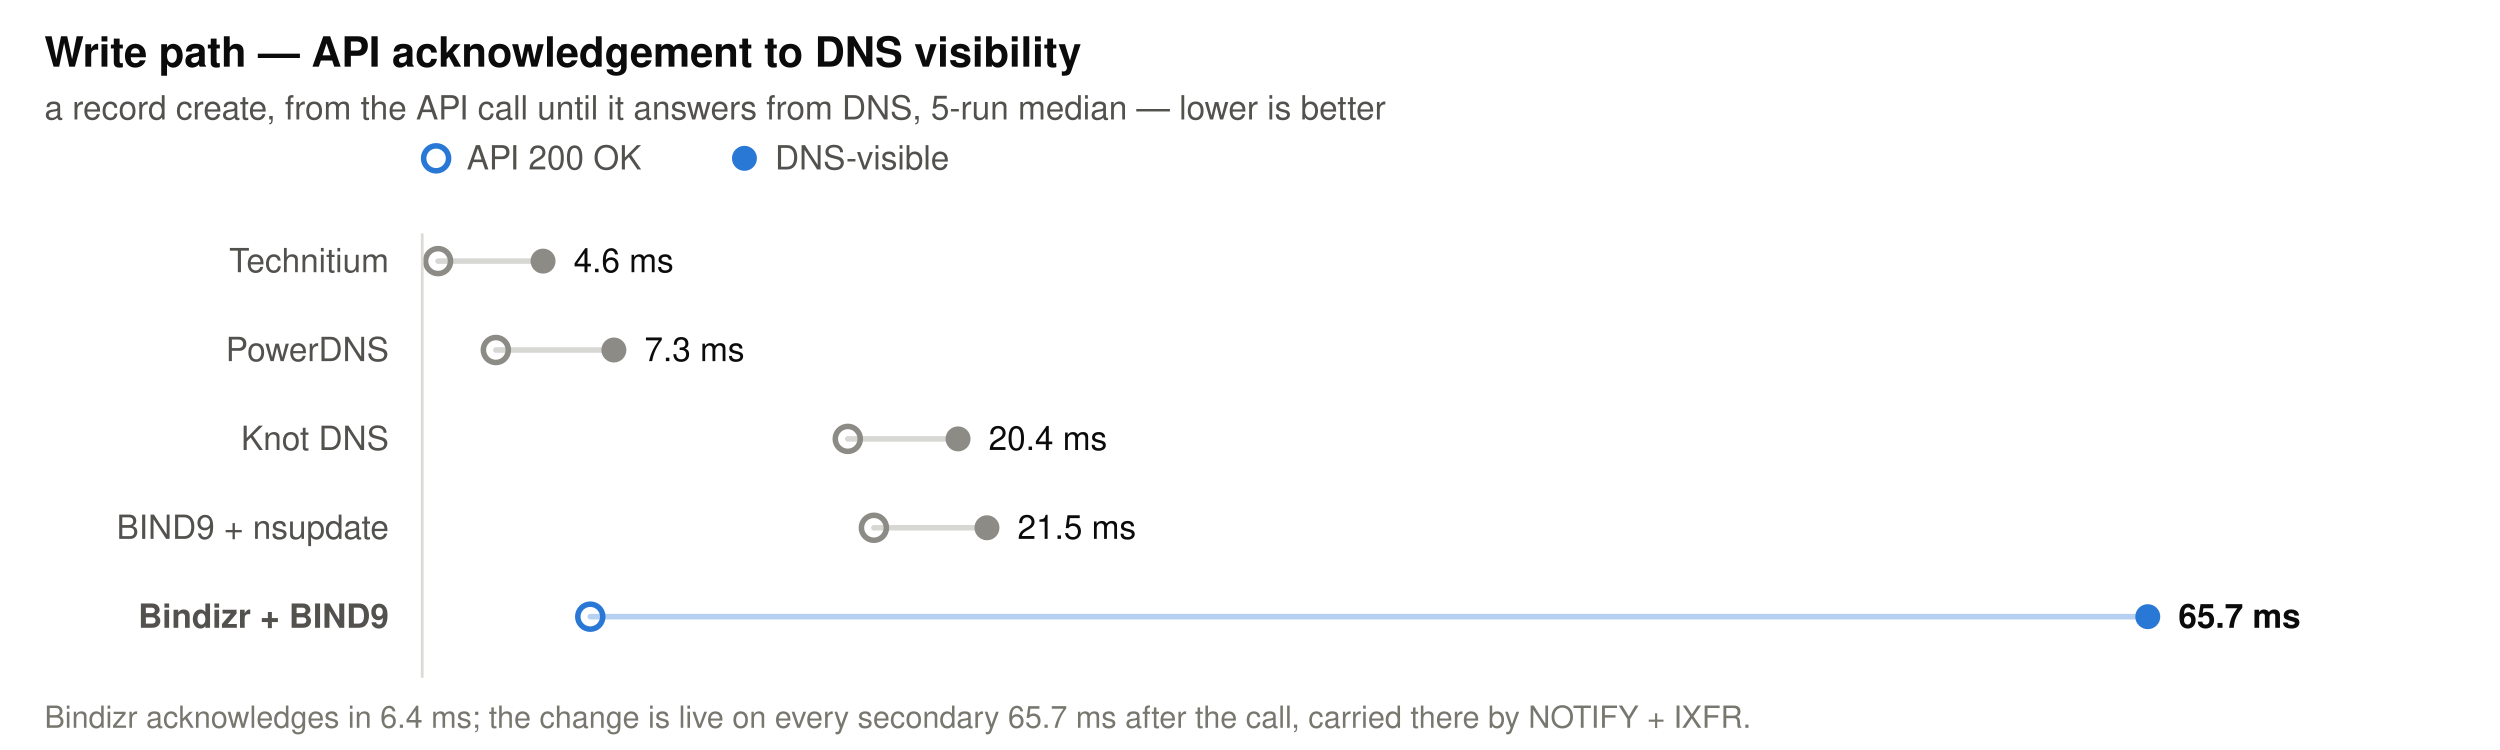
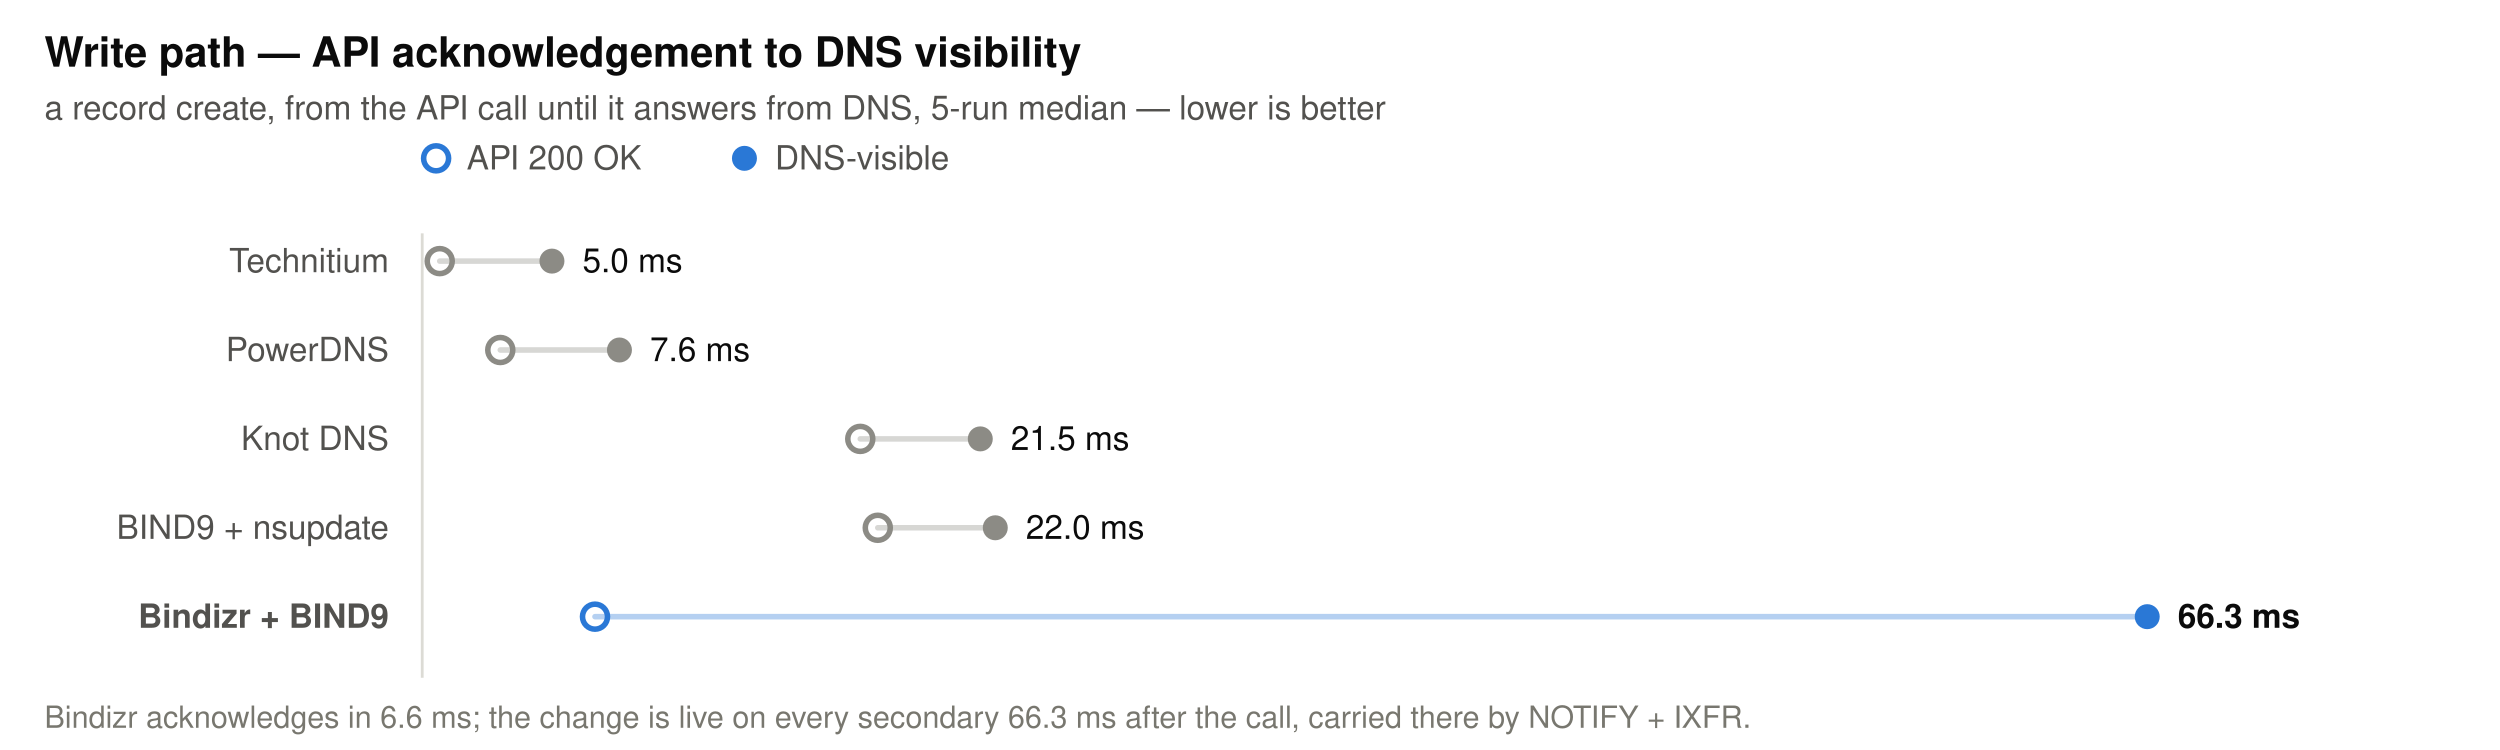
<svg xmlns="http://www.w3.org/2000/svg" width="900" height="270" viewBox="0 0 900 270" role="img">
  <text x="16.0" y="24.0" font-family="-apple-system, BlinkMacSystemFont, 'Segoe UI', Helvetica, Arial, sans-serif" font-size="15" font-weight="600" fill="#0b0b0b" text-anchor="start">Write path — API acknowledgement to DNS visibility</text>
  <text x="16.0" y="43.0" font-family="-apple-system, BlinkMacSystemFont, 'Segoe UI', Helvetica, Arial, sans-serif" font-size="12" font-weight="400" fill="#52514e" text-anchor="start">a record create, from the API call until it answers from DNS, 5-run median — lower is better</text>
  <circle cx="157" cy="57" r="4.5" fill="none" stroke="#2a78d6" stroke-width="2" />
  <text x="168.0" y="61.0" font-family="-apple-system, BlinkMacSystemFont, 'Segoe UI', Helvetica, Arial, sans-serif" font-size="12" font-weight="400" fill="#52514e" text-anchor="start">API 200 OK</text>
  <circle cx="268" cy="57" r="4.5" fill="#2a78d6" />
  <text x="279.0" y="61.0" font-family="-apple-system, BlinkMacSystemFont, 'Segoe UI', Helvetica, Arial, sans-serif" font-size="12" font-weight="400" fill="#52514e" text-anchor="start">DNS-visible</text>
  <text x="140.0" y="98.0" font-family="-apple-system, BlinkMacSystemFont, 'Segoe UI', Helvetica, Arial, sans-serif" font-size="12" font-weight="400" fill="#52514e" text-anchor="end">Technitium</text>
-   <line x1="157.7" y1="94.0" x2="195.5" y2="94.0" stroke="#8c8b85" stroke-width="2" stroke-linecap="round" opacity="0.35" />
-   <circle cx="157.7" cy="94.0" r="4.5" fill="none" stroke="#8c8b85" stroke-width="2" />
-   <circle cx="195.5" cy="94.0" r="4.5" fill="#8c8b85" />
-   <text x="206.5" y="98.0" font-family="-apple-system, BlinkMacSystemFont, 'Segoe UI', Helvetica, Arial, sans-serif" font-size="12" font-weight="400" fill="#0b0b0b" text-anchor="start">4.6 ms</text>
+   <line x1="158.3" y1="94.0" x2="198.7" y2="94.0" stroke="#8c8b85" stroke-width="2" stroke-linecap="round" opacity="0.35" />
+   <circle cx="158.3" cy="94.0" r="4.5" fill="none" stroke="#8c8b85" stroke-width="2" />
+   <circle cx="198.7" cy="94.0" r="4.5" fill="#8c8b85" />
+   <text x="209.7" y="98.0" font-family="-apple-system, BlinkMacSystemFont, 'Segoe UI', Helvetica, Arial, sans-serif" font-size="12" font-weight="400" fill="#0b0b0b" text-anchor="start">5.0 ms</text>
  <text x="140.0" y="130.0" font-family="-apple-system, BlinkMacSystemFont, 'Segoe UI', Helvetica, Arial, sans-serif" font-size="12" font-weight="400" fill="#52514e" text-anchor="end">PowerDNS</text>
-   <line x1="178.5" y1="126.0" x2="221.0" y2="126.0" stroke="#8c8b85" stroke-width="2" stroke-linecap="round" opacity="0.35" />
-   <circle cx="178.5" cy="126.0" r="4.5" fill="none" stroke="#8c8b85" stroke-width="2" />
-   <circle cx="221.0" cy="126.0" r="4.5" fill="#8c8b85" />
-   <text x="232.0" y="130.0" font-family="-apple-system, BlinkMacSystemFont, 'Segoe UI', Helvetica, Arial, sans-serif" font-size="12" font-weight="400" fill="#0b0b0b" text-anchor="start">7.3 ms</text>
+   <line x1="180.1" y1="126.0" x2="223.0" y2="126.0" stroke="#8c8b85" stroke-width="2" stroke-linecap="round" opacity="0.35" />
+   <circle cx="180.1" cy="126.0" r="4.5" fill="none" stroke="#8c8b85" stroke-width="2" />
+   <circle cx="223.0" cy="126.0" r="4.5" fill="#8c8b85" />
+   <text x="234.0" y="130.0" font-family="-apple-system, BlinkMacSystemFont, 'Segoe UI', Helvetica, Arial, sans-serif" font-size="12" font-weight="400" fill="#0b0b0b" text-anchor="start">7.6 ms</text>
  <text x="140.0" y="162.0" font-family="-apple-system, BlinkMacSystemFont, 'Segoe UI', Helvetica, Arial, sans-serif" font-size="12" font-weight="400" fill="#52514e" text-anchor="end">Knot DNS</text>
-   <line x1="305.2" y1="158.0" x2="344.9" y2="158.0" stroke="#8c8b85" stroke-width="2" stroke-linecap="round" opacity="0.35" />
-   <circle cx="305.2" cy="158.0" r="4.5" fill="none" stroke="#8c8b85" stroke-width="2" />
-   <circle cx="344.9" cy="158.0" r="4.5" fill="#8c8b85" />
-   <text x="355.9" y="162.0" font-family="-apple-system, BlinkMacSystemFont, 'Segoe UI', Helvetica, Arial, sans-serif" font-size="12" font-weight="400" fill="#0b0b0b" text-anchor="start">20.4 ms</text>
+   <line x1="309.7" y1="158.0" x2="352.9" y2="158.0" stroke="#8c8b85" stroke-width="2" stroke-linecap="round" opacity="0.35" />
+   <circle cx="309.7" cy="158.0" r="4.5" fill="none" stroke="#8c8b85" stroke-width="2" />
+   <circle cx="352.9" cy="158.0" r="4.5" fill="#8c8b85" />
+   <text x="363.9" y="162.0" font-family="-apple-system, BlinkMacSystemFont, 'Segoe UI', Helvetica, Arial, sans-serif" font-size="12" font-weight="400" fill="#0b0b0b" text-anchor="start">21.5 ms</text>
  <text x="140.0" y="194.0" font-family="-apple-system, BlinkMacSystemFont, 'Segoe UI', Helvetica, Arial, sans-serif" font-size="12" font-weight="400" fill="#52514e" text-anchor="end">BIND9 + nsupdate</text>
-   <line x1="314.6" y1="190.0" x2="355.3" y2="190.0" stroke="#8c8b85" stroke-width="2" stroke-linecap="round" opacity="0.35" />
-   <circle cx="314.6" cy="190.0" r="4.5" fill="none" stroke="#8c8b85" stroke-width="2" />
-   <circle cx="355.3" cy="190.0" r="4.5" fill="#8c8b85" />
-   <text x="366.3" y="194.0" font-family="-apple-system, BlinkMacSystemFont, 'Segoe UI', Helvetica, Arial, sans-serif" font-size="12" font-weight="400" fill="#0b0b0b" text-anchor="start">21.5 ms</text>
+   <line x1="316.0" y1="190.0" x2="358.3" y2="190.0" stroke="#8c8b85" stroke-width="2" stroke-linecap="round" opacity="0.35" />
+   <circle cx="316.0" cy="190.0" r="4.5" fill="none" stroke="#8c8b85" stroke-width="2" />
+   <circle cx="358.3" cy="190.0" r="4.5" fill="#8c8b85" />
+   <text x="369.3" y="194.0" font-family="-apple-system, BlinkMacSystemFont, 'Segoe UI', Helvetica, Arial, sans-serif" font-size="12" font-weight="400" fill="#0b0b0b" text-anchor="start">22.0 ms</text>
  <text x="140.0" y="226.0" font-family="-apple-system, BlinkMacSystemFont, 'Segoe UI', Helvetica, Arial, sans-serif" font-size="12" font-weight="600" fill="#52514e" text-anchor="end">Bindizr + BIND9</text>
-   <line x1="212.5" y1="222.0" x2="773.2" y2="222.0" stroke="#2a78d6" stroke-width="2" stroke-linecap="round" opacity="0.35" />
-   <circle cx="212.5" cy="222.0" r="4.5" fill="none" stroke="#2a78d6" stroke-width="2" />
-   <circle cx="773.2" cy="222.0" r="4.5" fill="#2a78d6" />
-   <text x="784.2" y="226.0" font-family="-apple-system, BlinkMacSystemFont, 'Segoe UI', Helvetica, Arial, sans-serif" font-size="12" font-weight="600" fill="#0b0b0b" text-anchor="start">65.7 ms</text>
+   <line x1="214.2" y1="222.0" x2="773.0" y2="222.0" stroke="#2a78d6" stroke-width="2" stroke-linecap="round" opacity="0.35" />
+   <circle cx="214.2" cy="222.0" r="4.5" fill="none" stroke="#2a78d6" stroke-width="2" />
+   <circle cx="773.0" cy="222.0" r="4.5" fill="#2a78d6" />
+   <text x="784.0" y="226.0" font-family="-apple-system, BlinkMacSystemFont, 'Segoe UI', Helvetica, Arial, sans-serif" font-size="12" font-weight="600" fill="#0b0b0b" text-anchor="start">66.3 ms</text>
  <line x1="152" y1="84" x2="152" y2="244" stroke="#dcdbd5" stroke-width="1" />
-   <text x="16.0" y="262.0" font-family="-apple-system, BlinkMacSystemFont, 'Segoe UI', Helvetica, Arial, sans-serif" font-size="11" font-weight="400" fill="#78776f" text-anchor="start">Bindizr acknowledges in 6.4 ms; the change is live on every secondary 65.7 ms after the call, carried there by NOTIFY + IXFR.</text>
+   <text x="16.0" y="262.0" font-family="-apple-system, BlinkMacSystemFont, 'Segoe UI', Helvetica, Arial, sans-serif" font-size="11" font-weight="400" fill="#78776f" text-anchor="start">Bindizr acknowledges in 6.6 ms; the change is live on every secondary 66.3 ms after the call, carried there by NOTIFY + IXFR.</text>
</svg>
